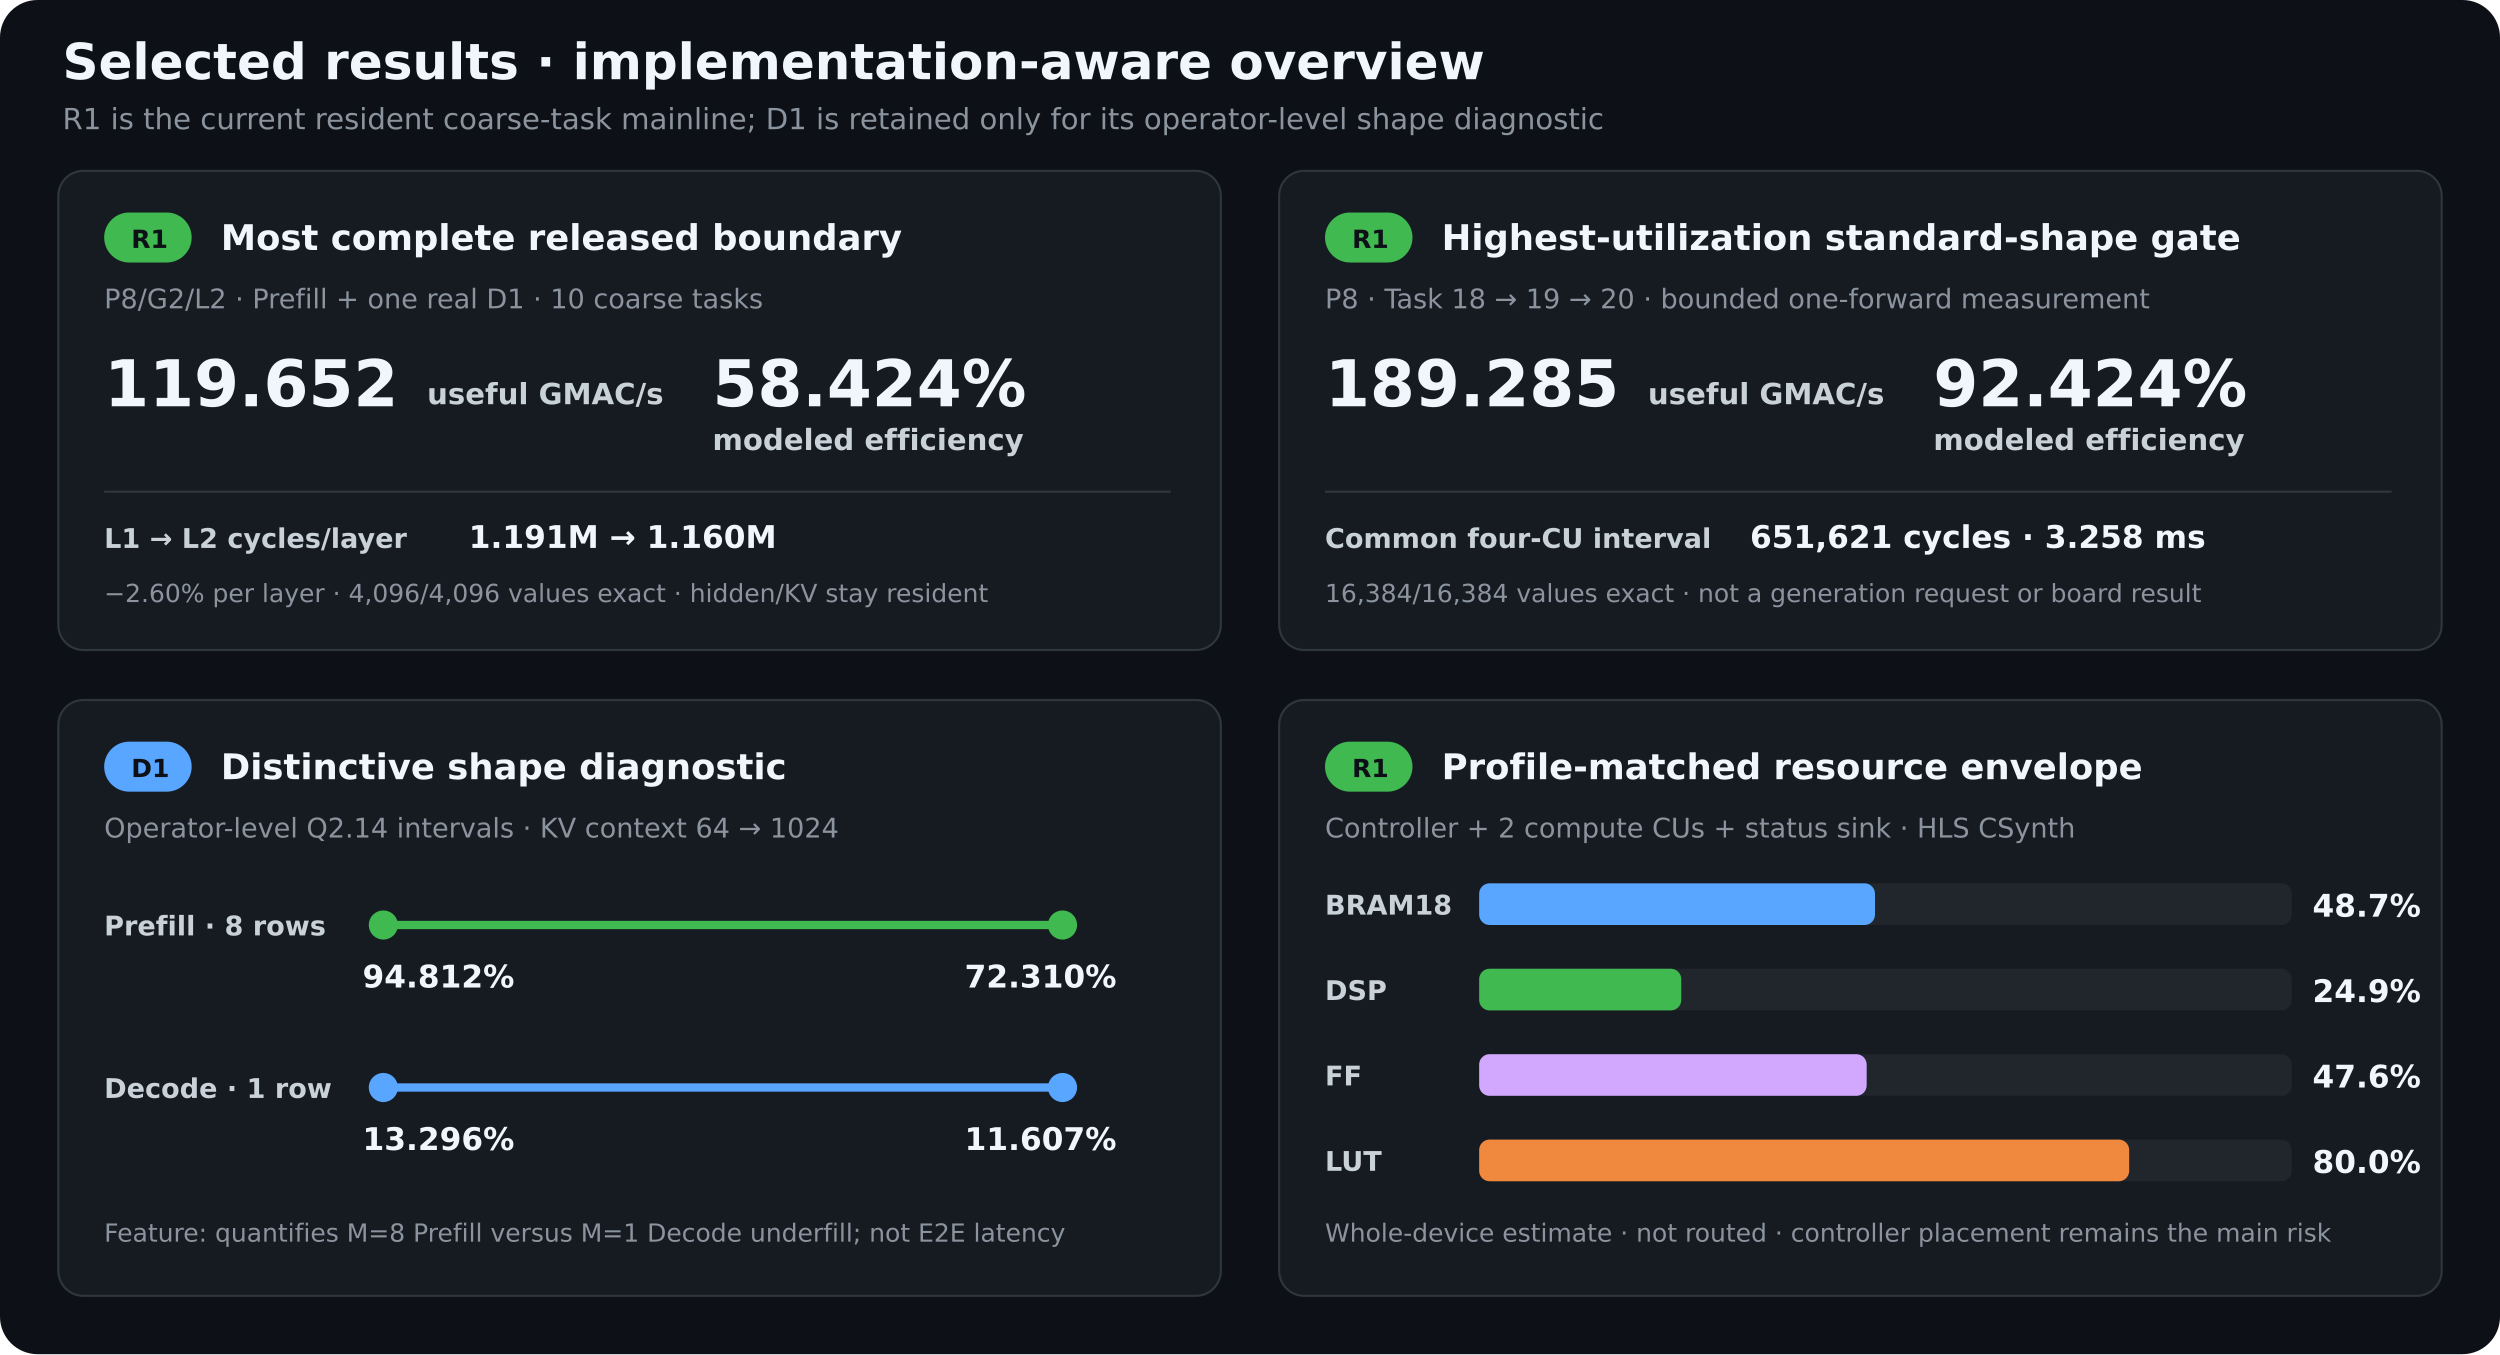
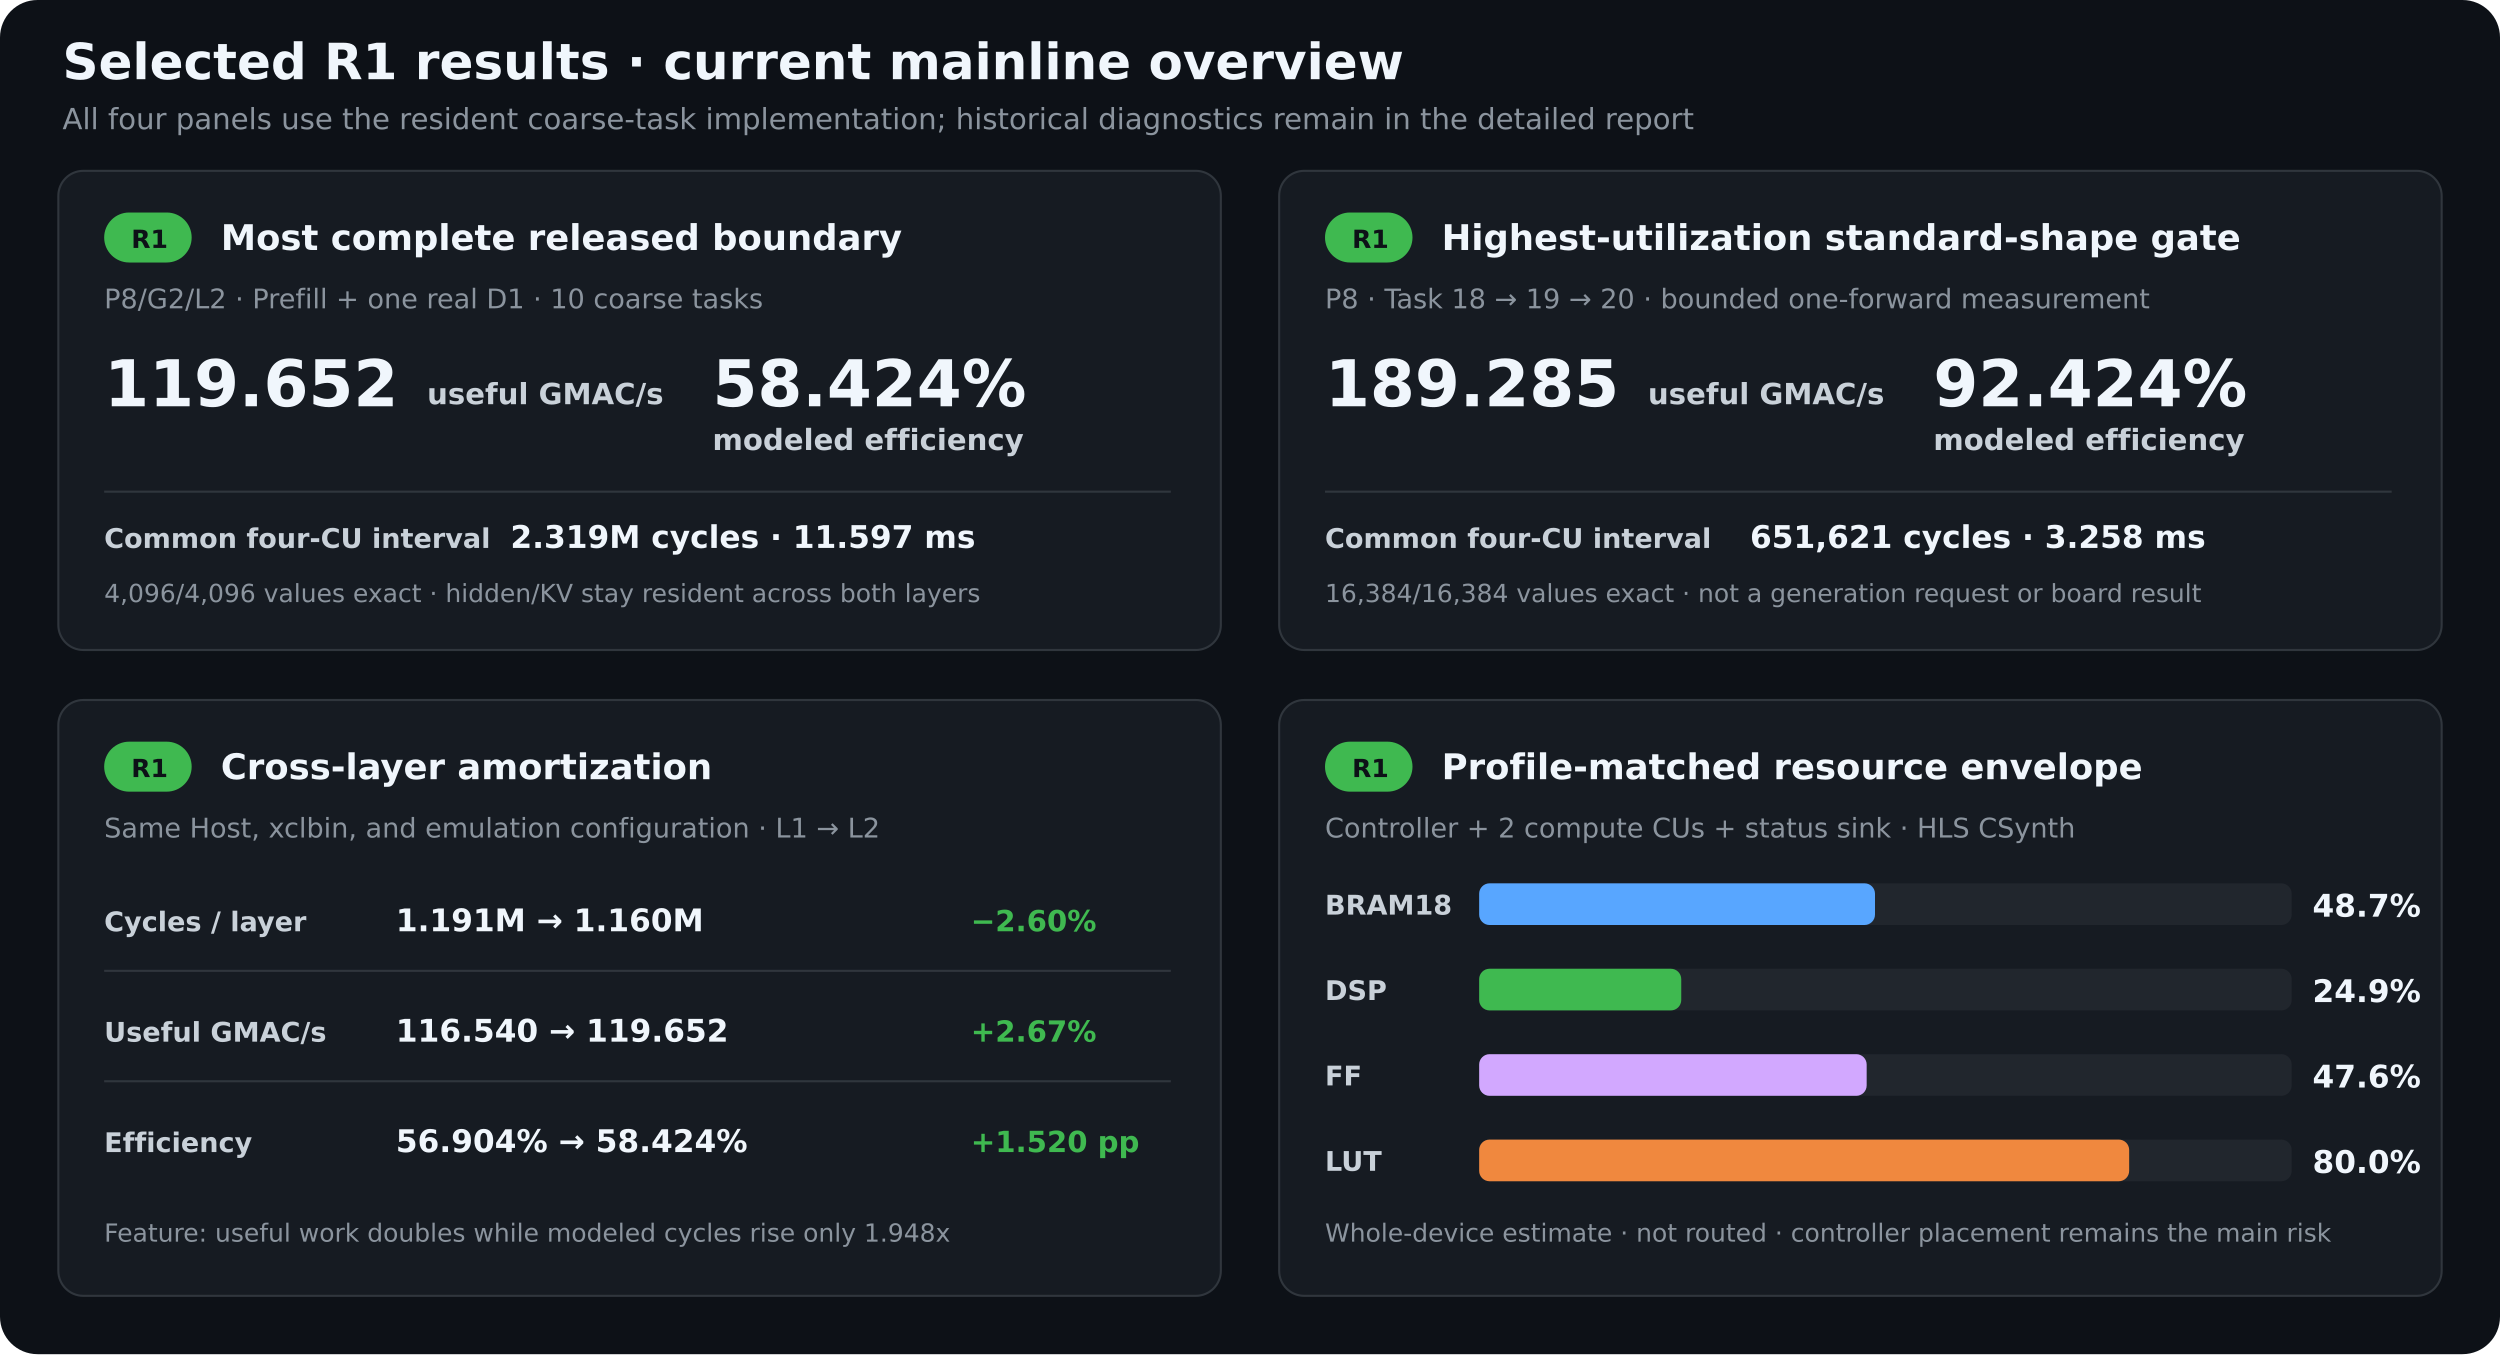
<svg xmlns="http://www.w3.org/2000/svg" width="1200" height="650" viewBox="0 0 1200 650" role="img" aria-labelledby="title desc" font-family="DejaVu Sans">
  <rect width="1200" height="650" rx="18" fill="#0d1117" />
  <style>
-     .title{font-size:24px;font-weight:700;fill:#f0f6fc}.sub{font-size:14px;fill:#8b949e}.card{fill:#161b22;stroke:#30363d;stroke-width:1}.tag{font-size:12px;font-weight:700;fill:#0d1117}.head{font-size:17px;font-weight:700;fill:#f0f6fc}.scope{font-size:13px;fill:#8b949e}.metric{font-size:31px;font-weight:700;fill:#f0f6fc}.unit{font-size:14px;font-weight:600;fill:#c9d1d9}.value{font-size:15px;font-weight:700;fill:#f0f6fc}.note{font-size:12px;fill:#8b949e}.label{font-size:13px;font-weight:600;fill:#c9d1d9}.grid{stroke:#30363d;stroke-width:1}.track{fill:#21262d}.blue{fill:#58a6ff}.green{fill:#3fb950}.purple{fill:#d2a8ff}.orange{fill:#f0883e}.linep{stroke:#3fb950;stroke-width:4}.lined{stroke:#58a6ff;stroke-width:4}
+     .title{font-size:24px;font-weight:700;fill:#f0f6fc}.sub{font-size:14px;fill:#8b949e}.card{fill:#161b22;stroke:#30363d;stroke-width:1}.tag{font-size:12px;font-weight:700;fill:#0d1117}.head{font-size:17px;font-weight:700;fill:#f0f6fc}.scope{font-size:13px;fill:#8b949e}.metric{font-size:31px;font-weight:700;fill:#f0f6fc}.unit{font-size:14px;font-weight:600;fill:#c9d1d9}.value{font-size:15px;font-weight:700;fill:#f0f6fc}.positive{font-size:14px;font-weight:700;fill:#3fb950}.note{font-size:12px;fill:#8b949e}.label{font-size:13px;font-weight:600;fill:#c9d1d9}.grid{stroke:#30363d;stroke-width:1}.track{fill:#21262d}.blue{fill:#58a6ff}.green{fill:#3fb950}.purple{fill:#d2a8ff}.orange{fill:#f0883e}
  </style>
-   <text class="title" x="30" y="38">Selected results · implementation-aware overview</text>
-   <text class="sub" x="30" y="62">R1 is the current resident coarse-task mainline; D1 is retained only for its operator-level shape diagnostic</text>
+   <text class="title" x="30" y="38">Selected R1 results · current mainline overview</text>
+   <text class="sub" x="30" y="62">All four panels use the resident coarse-task implementation; historical diagnostics remain in the detailed report</text>
  <rect class="card" x="28" y="82" width="558" height="230" rx="12" />
  <rect class="green" x="50" y="102" width="42" height="24" rx="12" />
  <text class="tag" x="63" y="119">R1</text>
  <text class="head" x="106" y="120">Most complete released boundary</text>
  <text class="scope" x="50" y="148">P8/G2/L2 · Prefill + one real D1 · 10 coarse tasks</text>
  <text class="metric" x="50" y="195">119.652</text>
  <text class="unit" x="205" y="194">useful GMAC/s</text>
  <text class="metric" x="342" y="195">58.424%</text>
  <text class="unit" x="342" y="216">modeled efficiency</text>
  <line class="grid" x1="50" y1="236" x2="562" y2="236" />
-   <text class="label" x="50" y="263">L1 → L2 cycles/layer</text>
-   <text class="value" x="225" y="263">1.191M → 1.160M</text>
-   <text class="note" x="50" y="289">−2.60% per layer · 4,096/4,096 values exact · hidden/KV stay resident</text>
+   <text class="label" x="50" y="263">Common four-CU interval</text>
+   <text class="value" x="245" y="263">2.319M cycles · 11.597 ms</text>
+   <text class="note" x="50" y="289">4,096/4,096 values exact · hidden/KV stay resident across both layers</text>
  <rect class="card" x="614" y="82" width="558" height="230" rx="12" />
  <rect class="green" x="636" y="102" width="42" height="24" rx="12" />
  <text class="tag" x="649" y="119">R1</text>
  <text class="head" x="692" y="120">Highest-utilization standard-shape gate</text>
  <text class="scope" x="636" y="148">P8 · Task 18 → 19 → 20 · bounded one-forward measurement</text>
  <text class="metric" x="636" y="195">189.285</text>
  <text class="unit" x="791" y="194">useful GMAC/s</text>
  <text class="metric" x="928" y="195">92.424%</text>
  <text class="unit" x="928" y="216">modeled efficiency</text>
  <line class="grid" x1="636" y1="236" x2="1148" y2="236" />
  <text class="label" x="636" y="263">Common four-CU interval</text>
  <text class="value" x="840" y="263">651,621 cycles · 3.258 ms</text>
  <text class="note" x="636" y="289">16,384/16,384 values exact · not a generation request or board result</text>
  <rect class="card" x="28" y="336" width="558" height="286" rx="12" />
-   <rect class="blue" x="50" y="356" width="42" height="24" rx="12" />
-   <text class="tag" x="63" y="373">D1</text>
-   <text class="head" x="106" y="374">Distinctive shape diagnostic</text>
-   <text class="scope" x="50" y="402">Operator-level Q2.14 intervals · KV context 64 → 1024</text>
-   <text class="label" x="50" y="449">Prefill · 8 rows</text>
-   <line class="linep" x1="184" y1="444" x2="510" y2="444" />
-   <circle class="green" cx="184" cy="444" r="7" />
-   <circle class="green" cx="510" cy="444" r="7" />
-   <text class="value" x="174" y="474">94.812%</text>
-   <text class="value" x="463" y="474">72.310%</text>
-   <text class="label" x="50" y="527">Decode · 1 row</text>
-   <line class="lined" x1="184" y1="522" x2="510" y2="522" />
-   <circle class="blue" cx="184" cy="522" r="7" />
-   <circle class="blue" cx="510" cy="522" r="7" />
-   <text class="value" x="174" y="552">13.296%</text>
-   <text class="value" x="463" y="552">11.607%</text>
-   <text class="note" x="50" y="596">Feature: quantifies M=8 Prefill versus M=1 Decode underfill; not E2E latency</text>
+   <rect class="green" x="50" y="356" width="42" height="24" rx="12" />
+   <text class="tag" x="63" y="373">R1</text>
+   <text class="head" x="106" y="374">Cross-layer amortization</text>
+   <text class="scope" x="50" y="402">Same Host, xclbin, and emulation configuration · L1 → L2</text>
+   <text class="label" x="50" y="447">Cycles / layer</text>
+   <text class="value" x="190" y="447">1.191M → 1.160M</text>
+   <text class="positive" x="466" y="447">−2.60%</text>
+   <line class="grid" x1="50" y1="466" x2="562" y2="466" />
+   <text class="label" x="50" y="500">Useful GMAC/s</text>
+   <text class="value" x="190" y="500">116.540 → 119.652</text>
+   <text class="positive" x="466" y="500">+2.67%</text>
+   <line class="grid" x1="50" y1="519" x2="562" y2="519" />
+   <text class="label" x="50" y="553">Efficiency</text>
+   <text class="value" x="190" y="553">56.904% → 58.424%</text>
+   <text class="positive" x="466" y="553">+1.520 pp</text>
+   <text class="note" x="50" y="596">Feature: useful work doubles while modeled cycles rise only 1.948x</text>
  <rect class="card" x="614" y="336" width="558" height="286" rx="12" />
  <rect class="green" x="636" y="356" width="42" height="24" rx="12" />
  <text class="tag" x="649" y="373">R1</text>
  <text class="head" x="692" y="374">Profile-matched resource envelope</text>
  <text class="scope" x="636" y="402">Controller + 2 compute CUs + status sink · HLS CSynth</text>
  <text class="label" x="636" y="439">BRAM18</text>
  <rect class="track" x="710" y="424" width="390" height="20" rx="5" />
  <rect class="blue" x="710" y="424" width="190" height="20" rx="5" />
  <text class="value" x="1110" y="440">48.7%</text>
  <text class="label" x="636" y="480">DSP</text>
  <rect class="track" x="710" y="465" width="390" height="20" rx="5" />
  <rect class="green" x="710" y="465" width="97" height="20" rx="5" />
  <text class="value" x="1110" y="481">24.9%</text>
  <text class="label" x="636" y="521">FF</text>
  <rect class="track" x="710" y="506" width="390" height="20" rx="5" />
  <rect class="purple" x="710" y="506" width="186" height="20" rx="5" />
  <text class="value" x="1110" y="522">47.6%</text>
  <text class="label" x="636" y="562">LUT</text>
  <rect class="track" x="710" y="547" width="390" height="20" rx="5" />
  <rect class="orange" x="710" y="547" width="312" height="20" rx="5" />
  <text class="value" x="1110" y="563">80.0%</text>
  <text class="note" x="636" y="596">Whole-device estimate · not routed · controller placement remains the main risk</text>
</svg>
